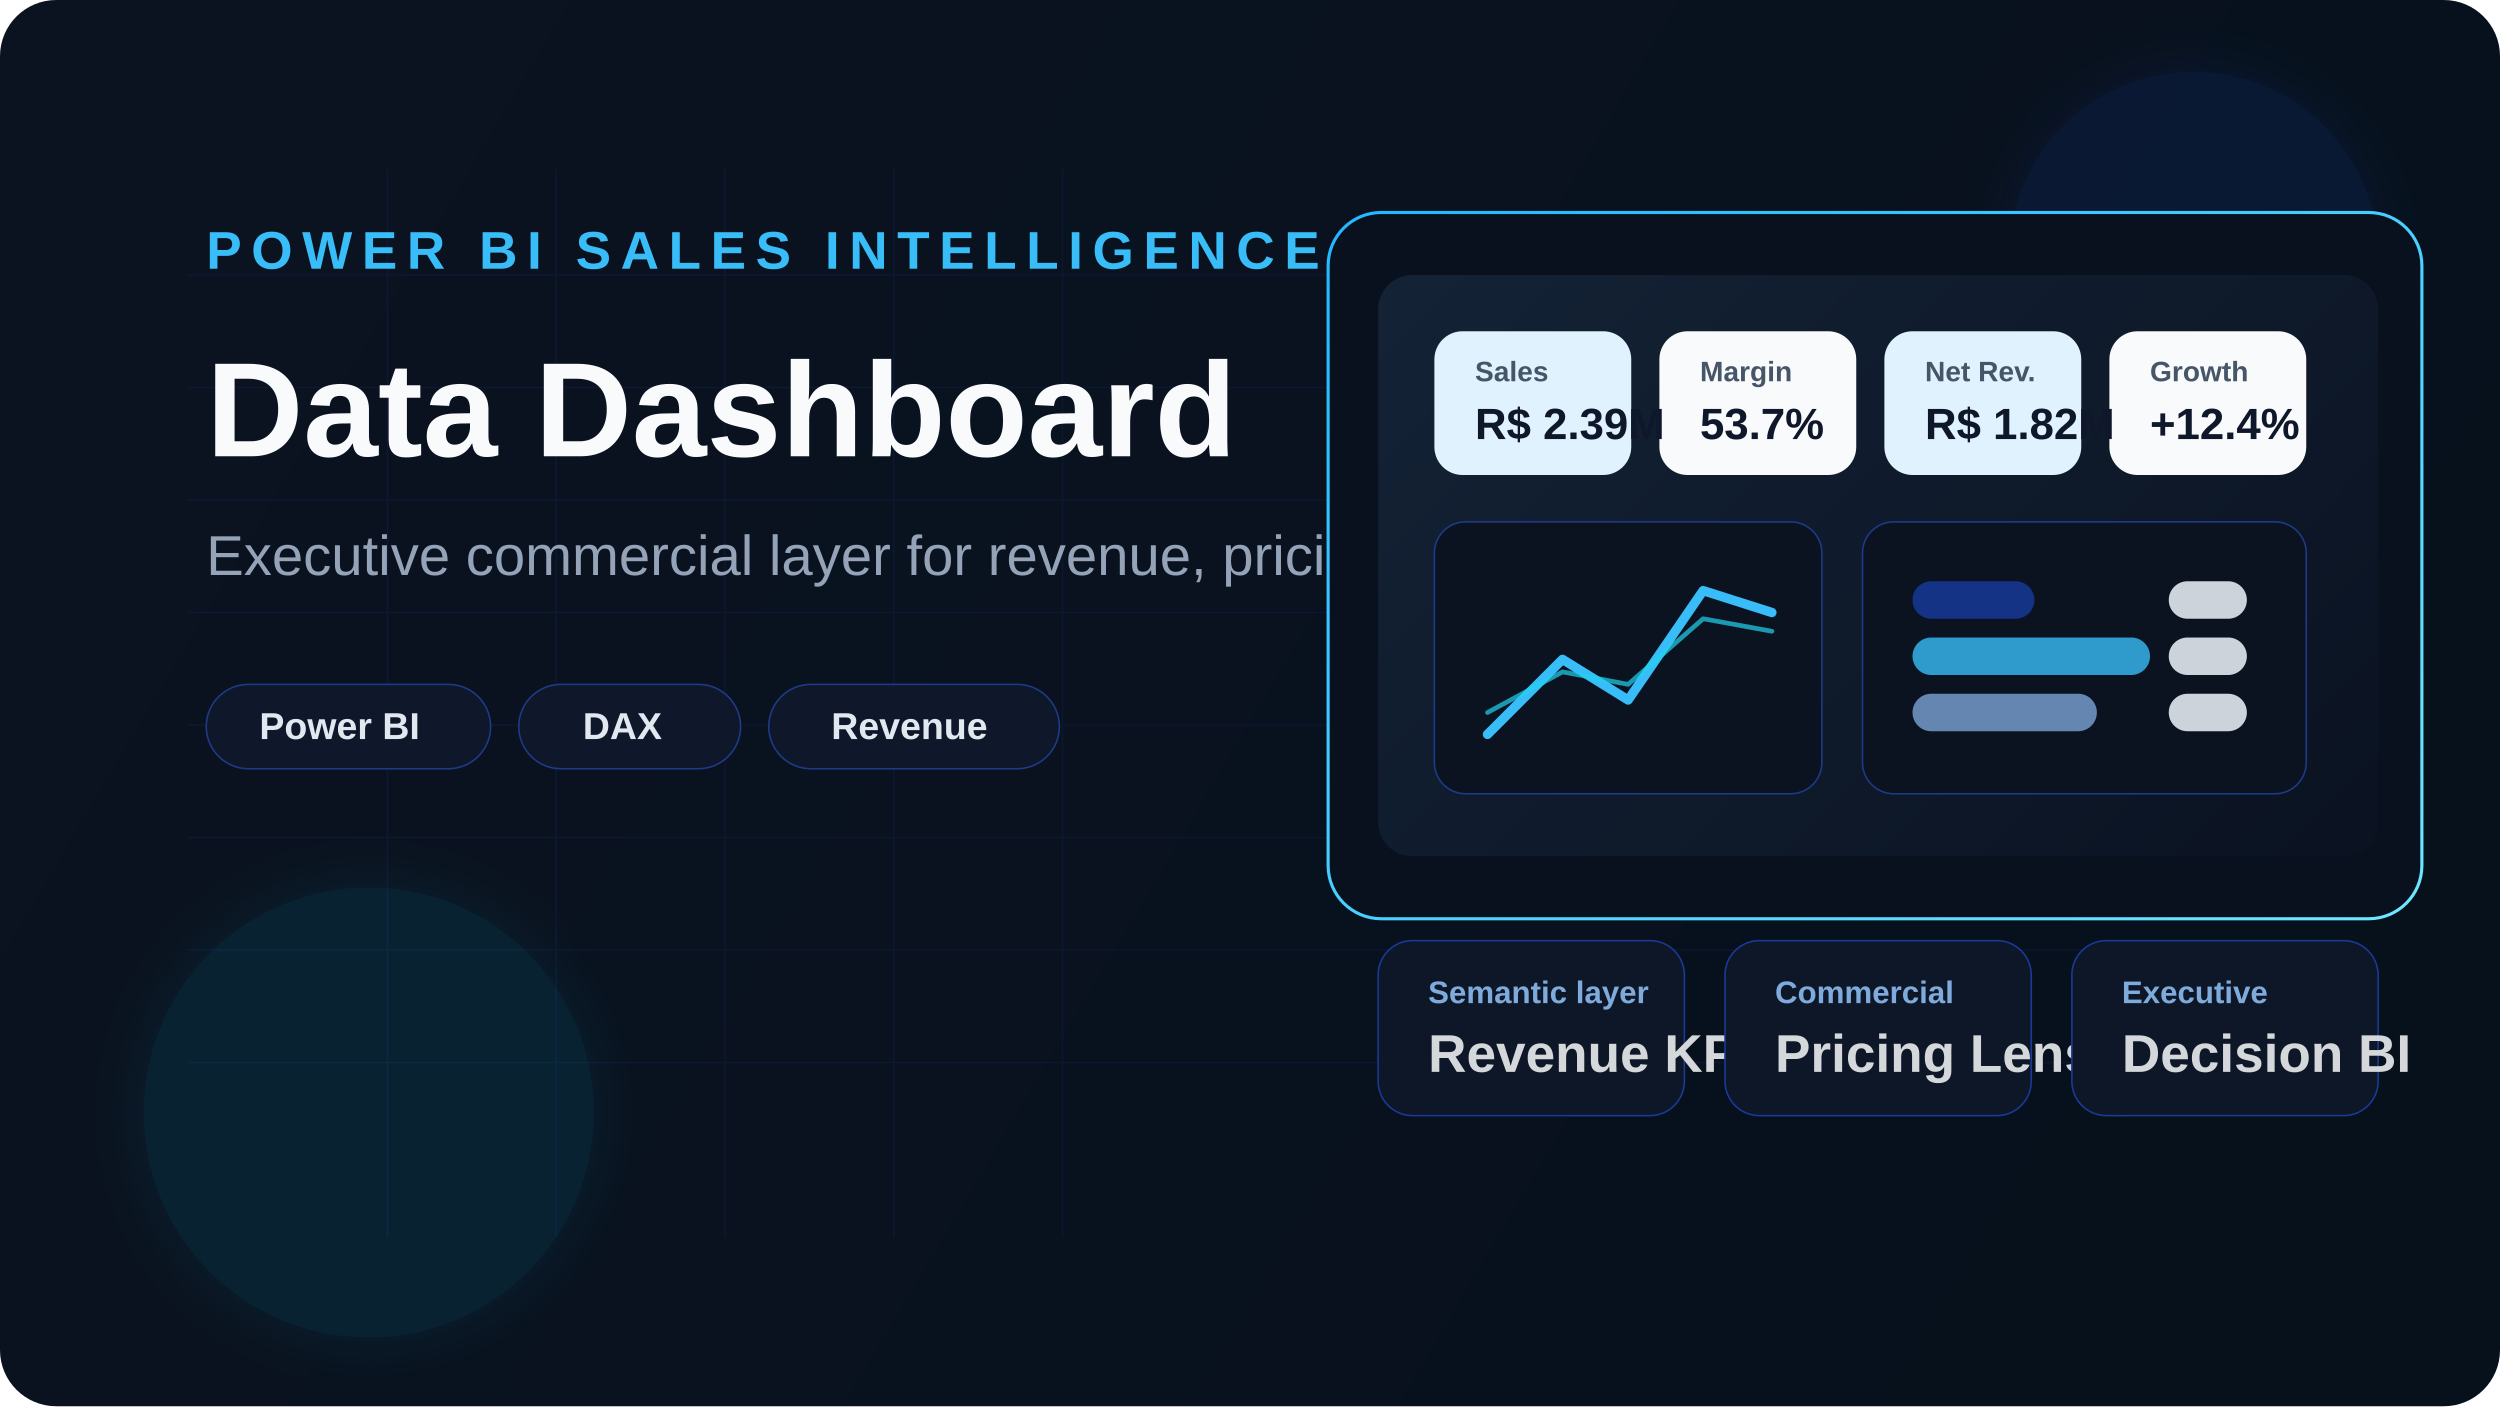
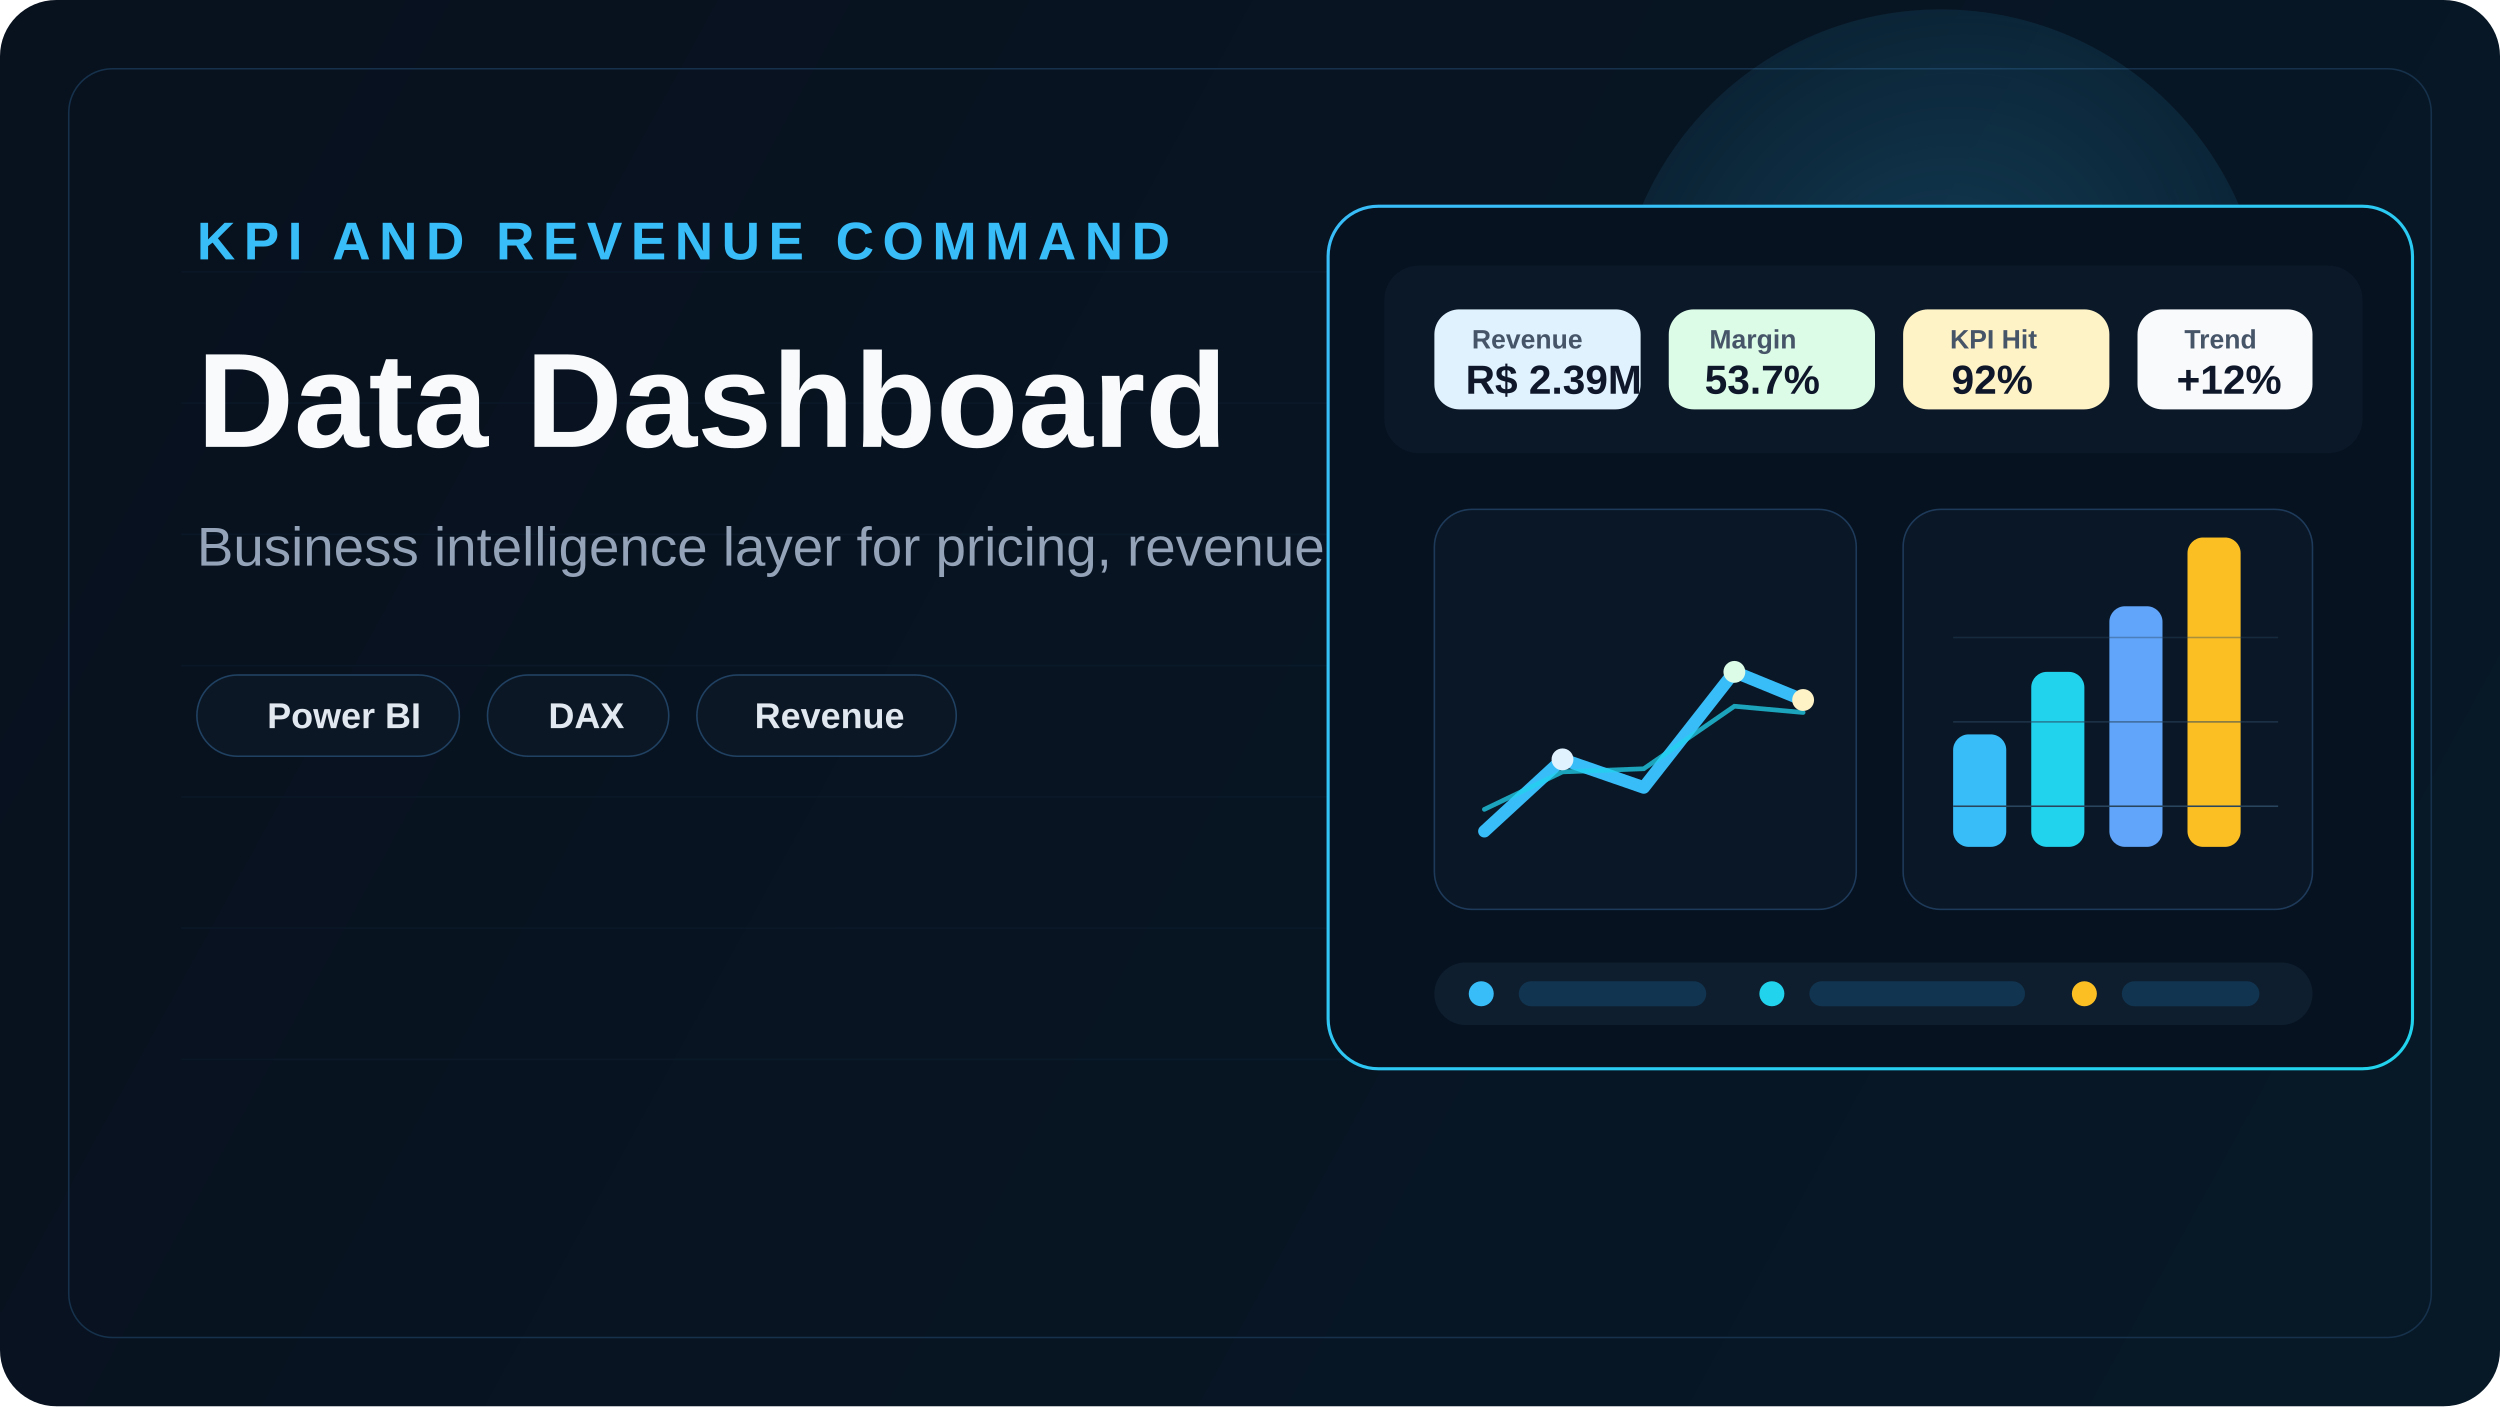
<svg xmlns="http://www.w3.org/2000/svg" width="1600" height="900" viewBox="0 0 1600 900" fill="none">
  <defs>
-     <linearGradient id="bg" x1="140" y1="80" x2="1450" y2="860" gradientUnits="userSpaceOnUse">
-       <stop stop-color="#0B1220" />
-       <stop offset="1" stop-color="#06111C" />
+     <linearGradient id="dash-bg" x1="112" y1="88" x2="1496" y2="844" gradientUnits="userSpaceOnUse">
+       <stop stop-color="#08111E" />
+       <stop offset="1" stop-color="#071827" />
    </linearGradient>
-     <linearGradient id="panel" x1="910" y1="172" x2="1388" y2="648" gradientUnits="userSpaceOnUse">
-       <stop stop-color="#132235" />
-       <stop offset="1" stop-color="#0B1322" />
+     <linearGradient id="dash-cyan" x1="918" y1="154" x2="1442" y2="672" gradientUnits="userSpaceOnUse">
+       <stop stop-color="#38BDF8" />
+       <stop offset="1" stop-color="#22D3EE" />
    </linearGradient>
-     <linearGradient id="accent" x1="0" y1="0" x2="1" y2="1">
-       <stop stop-color="#23B7FF" />
-       <stop offset="1" stop-color="#6EE7FF" />
-     </linearGradient>
-     <filter id="glow" x="-40%" y="-40%" width="180%" height="180%">
-       <feGaussianBlur stdDeviation="18" result="blur" />
-       <feMerge>
-         <feMergeNode in="blur" />
-         <feMergeNode in="SourceGraphic" />
-       </feMerge>
-     </filter>
+     <radialGradient id="dash-glow" cx="0" cy="0" r="1" gradientUnits="userSpaceOnUse" gradientTransform="translate(1238 196) rotate(139.673) scale(348.417 311.078)">
+       <stop stop-color="#38BDF8" stop-opacity="0.22" />
+       <stop offset="1" stop-color="#38BDF8" stop-opacity="0" />
+     </radialGradient>
  </defs>
-   <rect width="1600" height="900" rx="36" fill="url(#bg)" />
-   <g opacity="0.13">
-     <path d="M120 176H1480" stroke="#1E40AF" />
-     <path d="M120 248H1480" stroke="#1E40AF" />
-     <path d="M120 320H1480" stroke="#1E40AF" />
-     <path d="M120 392H1480" stroke="#1E40AF" />
-     <path d="M120 464H1480" stroke="#1E40AF" />
-     <path d="M120 536H1480" stroke="#1E40AF" />
-     <path d="M120 608H1480" stroke="#1E40AF" />
-     <path d="M120 680H1480" stroke="#1E40AF" />
-     <path d="M248 108V792" stroke="#1E40AF" />
-     <path d="M356 108V792" stroke="#1E40AF" />
-     <path d="M464 108V792" stroke="#1E40AF" />
-     <path d="M572 108V792" stroke="#1E40AF" />
-     <path d="M680 108V792" stroke="#1E40AF" />
+   <rect width="1600" height="900" rx="36" fill="url(#dash-bg)" />
+   <rect x="44" y="44" width="1512" height="812" rx="28" stroke="#16314B" />
+   <circle cx="1242" cy="214" r="208" fill="url(#dash-glow)" />
+   <g opacity="0.12">
+     <path d="M116 174H1482" stroke="#1C3B5A" />
+     <path d="M116 258H1482" stroke="#1C3B5A" />
+     <path d="M116 342H1482" stroke="#1C3B5A" />
+     <path d="M116 426H1482" stroke="#1C3B5A" />
+     <path d="M116 510H1482" stroke="#1C3B5A" />
+     <path d="M116 594H1482" stroke="#1C3B5A" />
+     <path d="M116 678H1482" stroke="#1C3B5A" />
  </g>
-   <circle cx="1404" cy="164" r="118" fill="#1D4ED8" opacity="0.12" filter="url(#glow)" />
-   <circle cx="236" cy="712" r="144" fill="#06B6D4" opacity="0.1" filter="url(#glow)" />
-   <text x="132" y="172" fill="#38BDF8" font-size="34" font-weight="700" font-family="Segoe UI, Arial, sans-serif" letter-spacing="0.18em">
-     POWER BI SALES INTELLIGENCE
+   <text x="126" y="166" fill="#38BDF8" font-size="34" font-weight="700" font-family="Segoe UI, Arial, sans-serif" letter-spacing="0.16em">
+     KPI AND REVENUE COMMAND
  </text>
-   <text x="132" y="292" fill="#F8FAFC" font-size="86" font-weight="800" font-family="Segoe UI, Arial, sans-serif">
+   <text x="126" y="286" fill="#F8FAFC" font-size="86" font-weight="800" font-family="Segoe UI, Arial, sans-serif">
    Data Dashboard
  </text>
-   <text x="132" y="368" fill="#94A3B8" font-size="36" font-weight="500" font-family="Segoe UI, Arial, sans-serif">
-     Executive commercial layer for revenue, pricing and KPI control
+   <text x="126" y="362" fill="#94A3B8" font-size="35" font-weight="500" font-family="Segoe UI, Arial, sans-serif">
+     Business intelligence layer for pricing, revenue, margin and trend control
  </text>
  <g>
-     <rect x="132" y="438" width="182" height="54" rx="27" fill="#0F172A" stroke="#1F3A8A" />
-     <text x="166" y="473" fill="#E2E8F0" font-size="24" font-weight="700" font-family="Segoe UI, Arial, sans-serif">Power BI</text>
-     <rect x="332" y="438" width="142" height="54" rx="27" fill="#0F172A" stroke="#1F3A8A" />
-     <text x="373" y="473" fill="#E2E8F0" font-size="24" font-weight="700" font-family="Segoe UI, Arial, sans-serif">DAX</text>
-     <rect x="492" y="438" width="186" height="54" rx="27" fill="#0F172A" stroke="#1F3A8A" />
-     <text x="532" y="473" fill="#E2E8F0" font-size="24" font-weight="700" font-family="Segoe UI, Arial, sans-serif">Revenue</text>
+     <rect x="126" y="432" width="168" height="52" rx="26" fill="#0B1725" stroke="#204162" />
+     <text x="171" y="466" fill="#E2E8F0" font-size="23" font-weight="700" font-family="Segoe UI, Arial, sans-serif">Power BI</text>
+     <rect x="312" y="432" width="116" height="52" rx="26" fill="#0B1725" stroke="#204162" />
+     <text x="351" y="466" fill="#E2E8F0" font-size="23" font-weight="700" font-family="Segoe UI, Arial, sans-serif">DAX</text>
+     <rect x="446" y="432" width="166" height="52" rx="26" fill="#0B1725" stroke="#204162" />
+     <text x="483" y="466" fill="#E2E8F0" font-size="23" font-weight="700" font-family="Segoe UI, Arial, sans-serif">Revenue</text>
  </g>
-   <rect x="850" y="136" width="700" height="452" rx="34" fill="#08111D" stroke="url(#accent)" stroke-width="2" />
-   <rect x="882" y="176" width="640" height="372" rx="22" fill="url(#panel)" />
-   <rect x="918" y="212" width="126" height="92" rx="18" fill="#E0F2FE" />
-   <rect x="1062" y="212" width="126" height="92" rx="18" fill="#F8FAFC" />
-   <rect x="1206" y="212" width="126" height="92" rx="18" fill="#E0F2FE" />
-   <rect x="1350" y="212" width="126" height="92" rx="18" fill="#F8FAFC" />
-   <text x="944" y="244" fill="#475569" font-size="18" font-weight="700" font-family="Segoe UI, Arial, sans-serif">Sales</text>
-   <text x="1088" y="244" fill="#475569" font-size="18" font-weight="700" font-family="Segoe UI, Arial, sans-serif">Margin</text>
-   <text x="1232" y="244" fill="#475569" font-size="18" font-weight="700" font-family="Segoe UI, Arial, sans-serif">Net Rev.</text>
-   <text x="1376" y="244" fill="#475569" font-size="18" font-weight="700" font-family="Segoe UI, Arial, sans-serif">Growth</text>
-   <text x="944" y="281" fill="#0F172A" font-size="28" font-weight="800" font-family="Segoe UI, Arial, sans-serif">R$ 2.39M</text>
-   <text x="1088" y="281" fill="#0F172A" font-size="28" font-weight="800" font-family="Segoe UI, Arial, sans-serif">53.7%</text>
-   <text x="1232" y="281" fill="#0F172A" font-size="28" font-weight="800" font-family="Segoe UI, Arial, sans-serif">R$ 1.82M</text>
-   <text x="1376" y="281" fill="#0F172A" font-size="28" font-weight="800" font-family="Segoe UI, Arial, sans-serif">+12.4%</text>
-   <rect x="918" y="334" width="248" height="174" rx="20" fill="#0B1220" stroke="#1E3A8A" />
-   <path d="M952 470L1000 422L1042 448L1090 378L1134 392" stroke="#38BDF8" stroke-width="6" stroke-linecap="round" stroke-linejoin="round" />
-   <path d="M952 456L1000 430L1042 438L1090 396L1134 404" stroke="#22D3EE" stroke-width="3" stroke-linecap="round" stroke-linejoin="round" opacity="0.7" />
-   <rect x="1192" y="334" width="284" height="174" rx="20" fill="#0B1220" stroke="#1E3A8A" />
-   <rect x="1224" y="372" width="78" height="24" rx="12" fill="#1D4ED8" opacity="0.55" />
-   <rect x="1224" y="408" width="152" height="24" rx="12" fill="#38BDF8" opacity="0.8" />
-   <rect x="1224" y="444" width="118" height="24" rx="12" fill="#93C5FD" opacity="0.65" />
-   <rect x="1388" y="372" width="50" height="24" rx="12" fill="#E2E8F0" opacity="0.9" />
-   <rect x="1388" y="408" width="50" height="24" rx="12" fill="#E2E8F0" opacity="0.9" />
-   <rect x="1388" y="444" width="50" height="24" rx="12" fill="#E2E8F0" opacity="0.9" />
-   <g opacity="0.85">
-     <rect x="882" y="602" width="196" height="112" rx="22" fill="#0F172A" stroke="#1E40AF" />
-     <text x="914" y="642" fill="#93C5FD" font-size="20" font-weight="700" font-family="Segoe UI, Arial, sans-serif">Semantic layer</text>
-     <text x="914" y="686" fill="#F8FAFC" font-size="34" font-weight="800" font-family="Segoe UI, Arial, sans-serif">Revenue KPIs</text>
-     <rect x="1104" y="602" width="196" height="112" rx="22" fill="#0F172A" stroke="#1E40AF" />
-     <text x="1136" y="642" fill="#93C5FD" font-size="20" font-weight="700" font-family="Segoe UI, Arial, sans-serif">Commercial</text>
-     <text x="1136" y="686" fill="#F8FAFC" font-size="34" font-weight="800" font-family="Segoe UI, Arial, sans-serif">Pricing Lens</text>
-     <rect x="1326" y="602" width="196" height="112" rx="22" fill="#0F172A" stroke="#1E40AF" />
-     <text x="1358" y="642" fill="#93C5FD" font-size="20" font-weight="700" font-family="Segoe UI, Arial, sans-serif">Executive</text>
-     <text x="1358" y="686" fill="#F8FAFC" font-size="34" font-weight="800" font-family="Segoe UI, Arial, sans-serif">Decision BI</text>
+   <g>
+     <rect x="850" y="132" width="694" height="552" rx="32" fill="#061220" stroke="url(#dash-cyan)" stroke-width="2" />
+     <rect x="886" y="170" width="626" height="120" rx="22" fill="#0B1828" />
+     <rect x="918" y="198" width="132" height="64" rx="16" fill="#E0F2FE" />
+     <rect x="1068" y="198" width="132" height="64" rx="16" fill="#DCFCE7" />
+     <rect x="1218" y="198" width="132" height="64" rx="16" fill="#FEF3C7" />
+     <rect x="1368" y="198" width="112" height="64" rx="16" fill="#F8FAFC" />
+     <text x="942" y="223" fill="#475569" font-size="17" font-weight="700" font-family="Segoe UI, Arial, sans-serif">Revenue</text>
+     <text x="1094" y="223" fill="#475569" font-size="17" font-weight="700" font-family="Segoe UI, Arial, sans-serif">Margin</text>
+     <text x="1248" y="223" fill="#475569" font-size="17" font-weight="700" font-family="Segoe UI, Arial, sans-serif">KPI Hit</text>
+     <text x="1398" y="223" fill="#475569" font-size="17" font-weight="700" font-family="Segoe UI, Arial, sans-serif">Trend</text>
+     <text x="938" y="252" fill="#0F172A" font-size="26" font-weight="800" font-family="Segoe UI, Arial, sans-serif">R$ 2.39M</text>
+     <text x="1091" y="252" fill="#0F172A" font-size="26" font-weight="800" font-family="Segoe UI, Arial, sans-serif">53.7%</text>
+     <text x="1249" y="252" fill="#0F172A" font-size="26" font-weight="800" font-family="Segoe UI, Arial, sans-serif">92%</text>
+     <text x="1393" y="252" fill="#0F172A" font-size="26" font-weight="800" font-family="Segoe UI, Arial, sans-serif">+12%</text>
+     <rect x="918" y="326" width="270" height="256" rx="24" fill="#0A1726" stroke="#1E3A5A" />
+     <path d="M950 532L1000 486L1052 504L1110 430L1154 448" stroke="#38BDF8" stroke-width="8" stroke-linecap="round" stroke-linejoin="round" />
+     <path d="M950 518L1000 494L1052 492L1110 452L1154 456" stroke="#22D3EE" stroke-width="3" stroke-linecap="round" opacity="0.75" />
+     <circle cx="1000" cy="486" r="7" fill="#E0F2FE" />
+     <circle cx="1110" cy="430" r="7" fill="#DCFCE7" />
+     <circle cx="1154" cy="448" r="7" fill="#FEF3C7" />
+     <rect x="1218" y="326" width="262" height="256" rx="24" fill="#0A1726" stroke="#1E3A5A" />
+     <rect x="1250" y="470" width="34" height="72" rx="10" fill="#38BDF8" />
+     <rect x="1300" y="430" width="34" height="112" rx="10" fill="#22D3EE" />
+     <rect x="1350" y="388" width="34" height="154" rx="10" fill="#60A5FA" />
+     <rect x="1400" y="344" width="34" height="198" rx="10" fill="#FBBF24" />
+     <path d="M1250 516H1458" stroke="#29455E" />
+     <path d="M1250 462H1458" stroke="#29455E" opacity="0.6" />
+     <path d="M1250 408H1458" stroke="#29455E" opacity="0.4" />
+     <rect x="918" y="616" width="562" height="40" rx="20" fill="#0E1E2E" />
+     <circle cx="948" cy="636" r="8" fill="#38BDF8" />
+     <rect x="972" y="628" width="120" height="16" rx="8" fill="#113450" />
+     <circle cx="1134" cy="636" r="8" fill="#22D3EE" />
+     <rect x="1158" y="628" width="138" height="16" rx="8" fill="#113450" />
+     <circle cx="1334" cy="636" r="8" fill="#FBBF24" />
+     <rect x="1358" y="628" width="88" height="16" rx="8" fill="#113450" />
  </g>
</svg>
